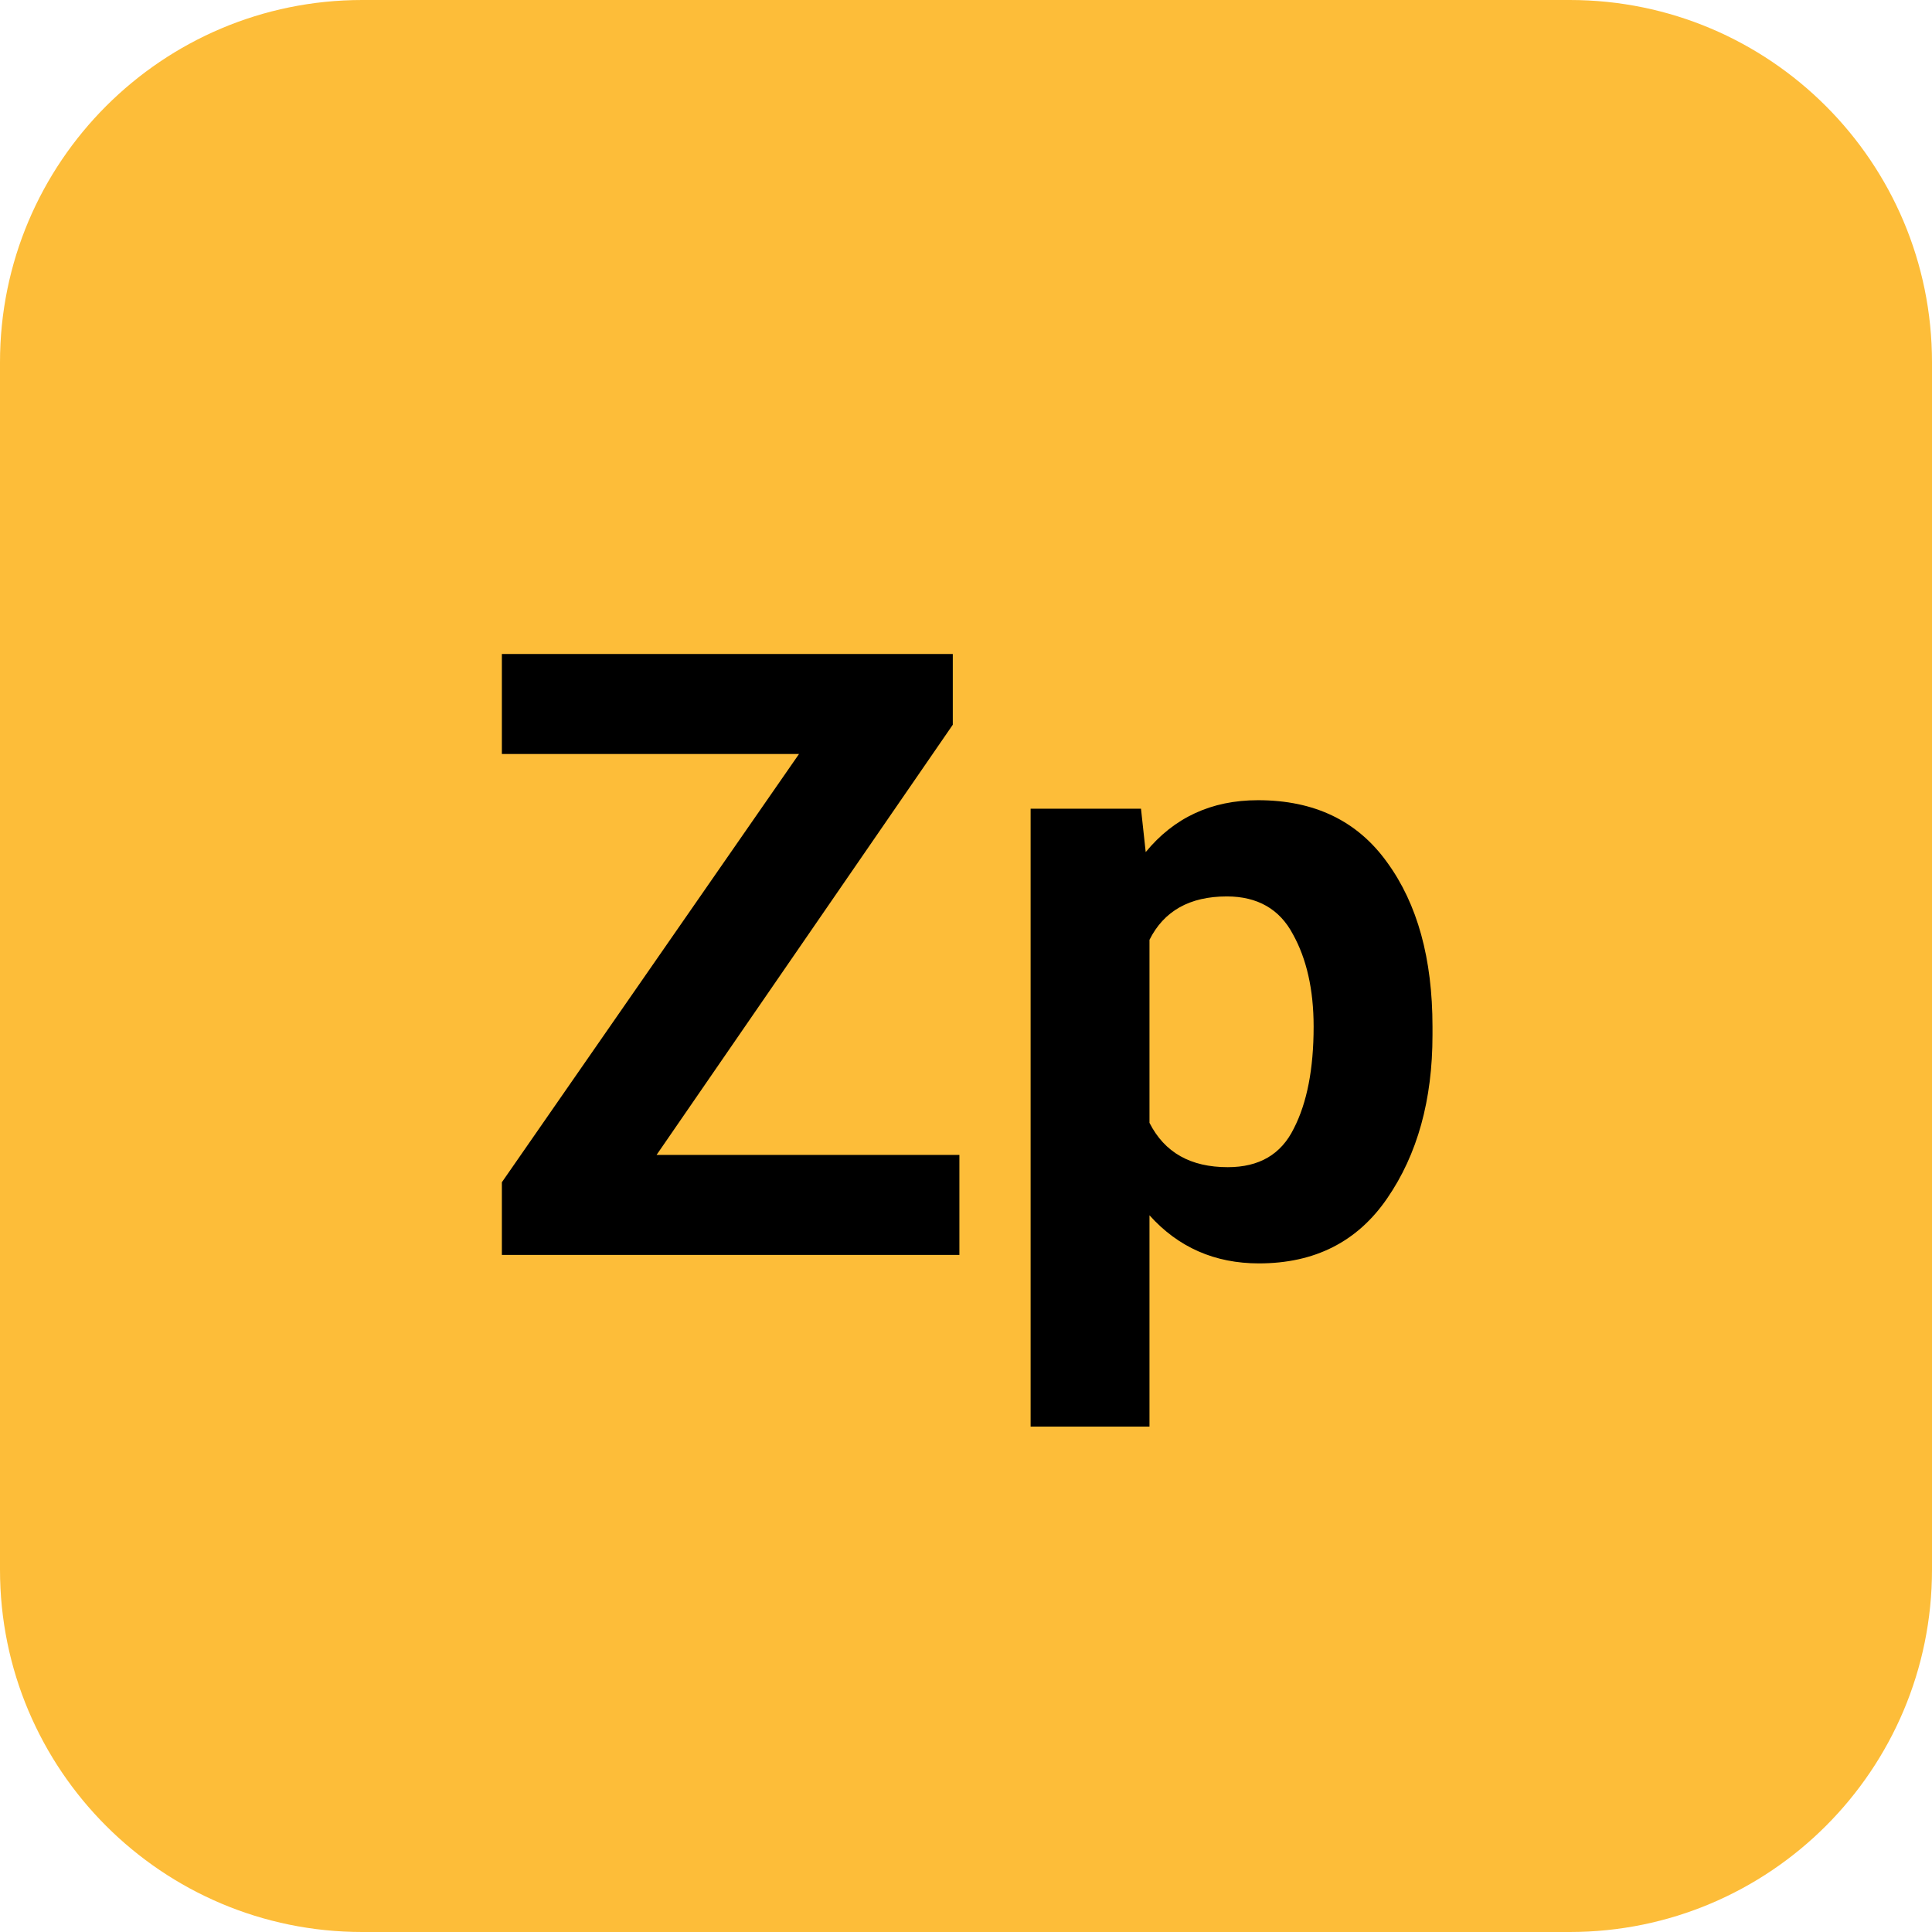
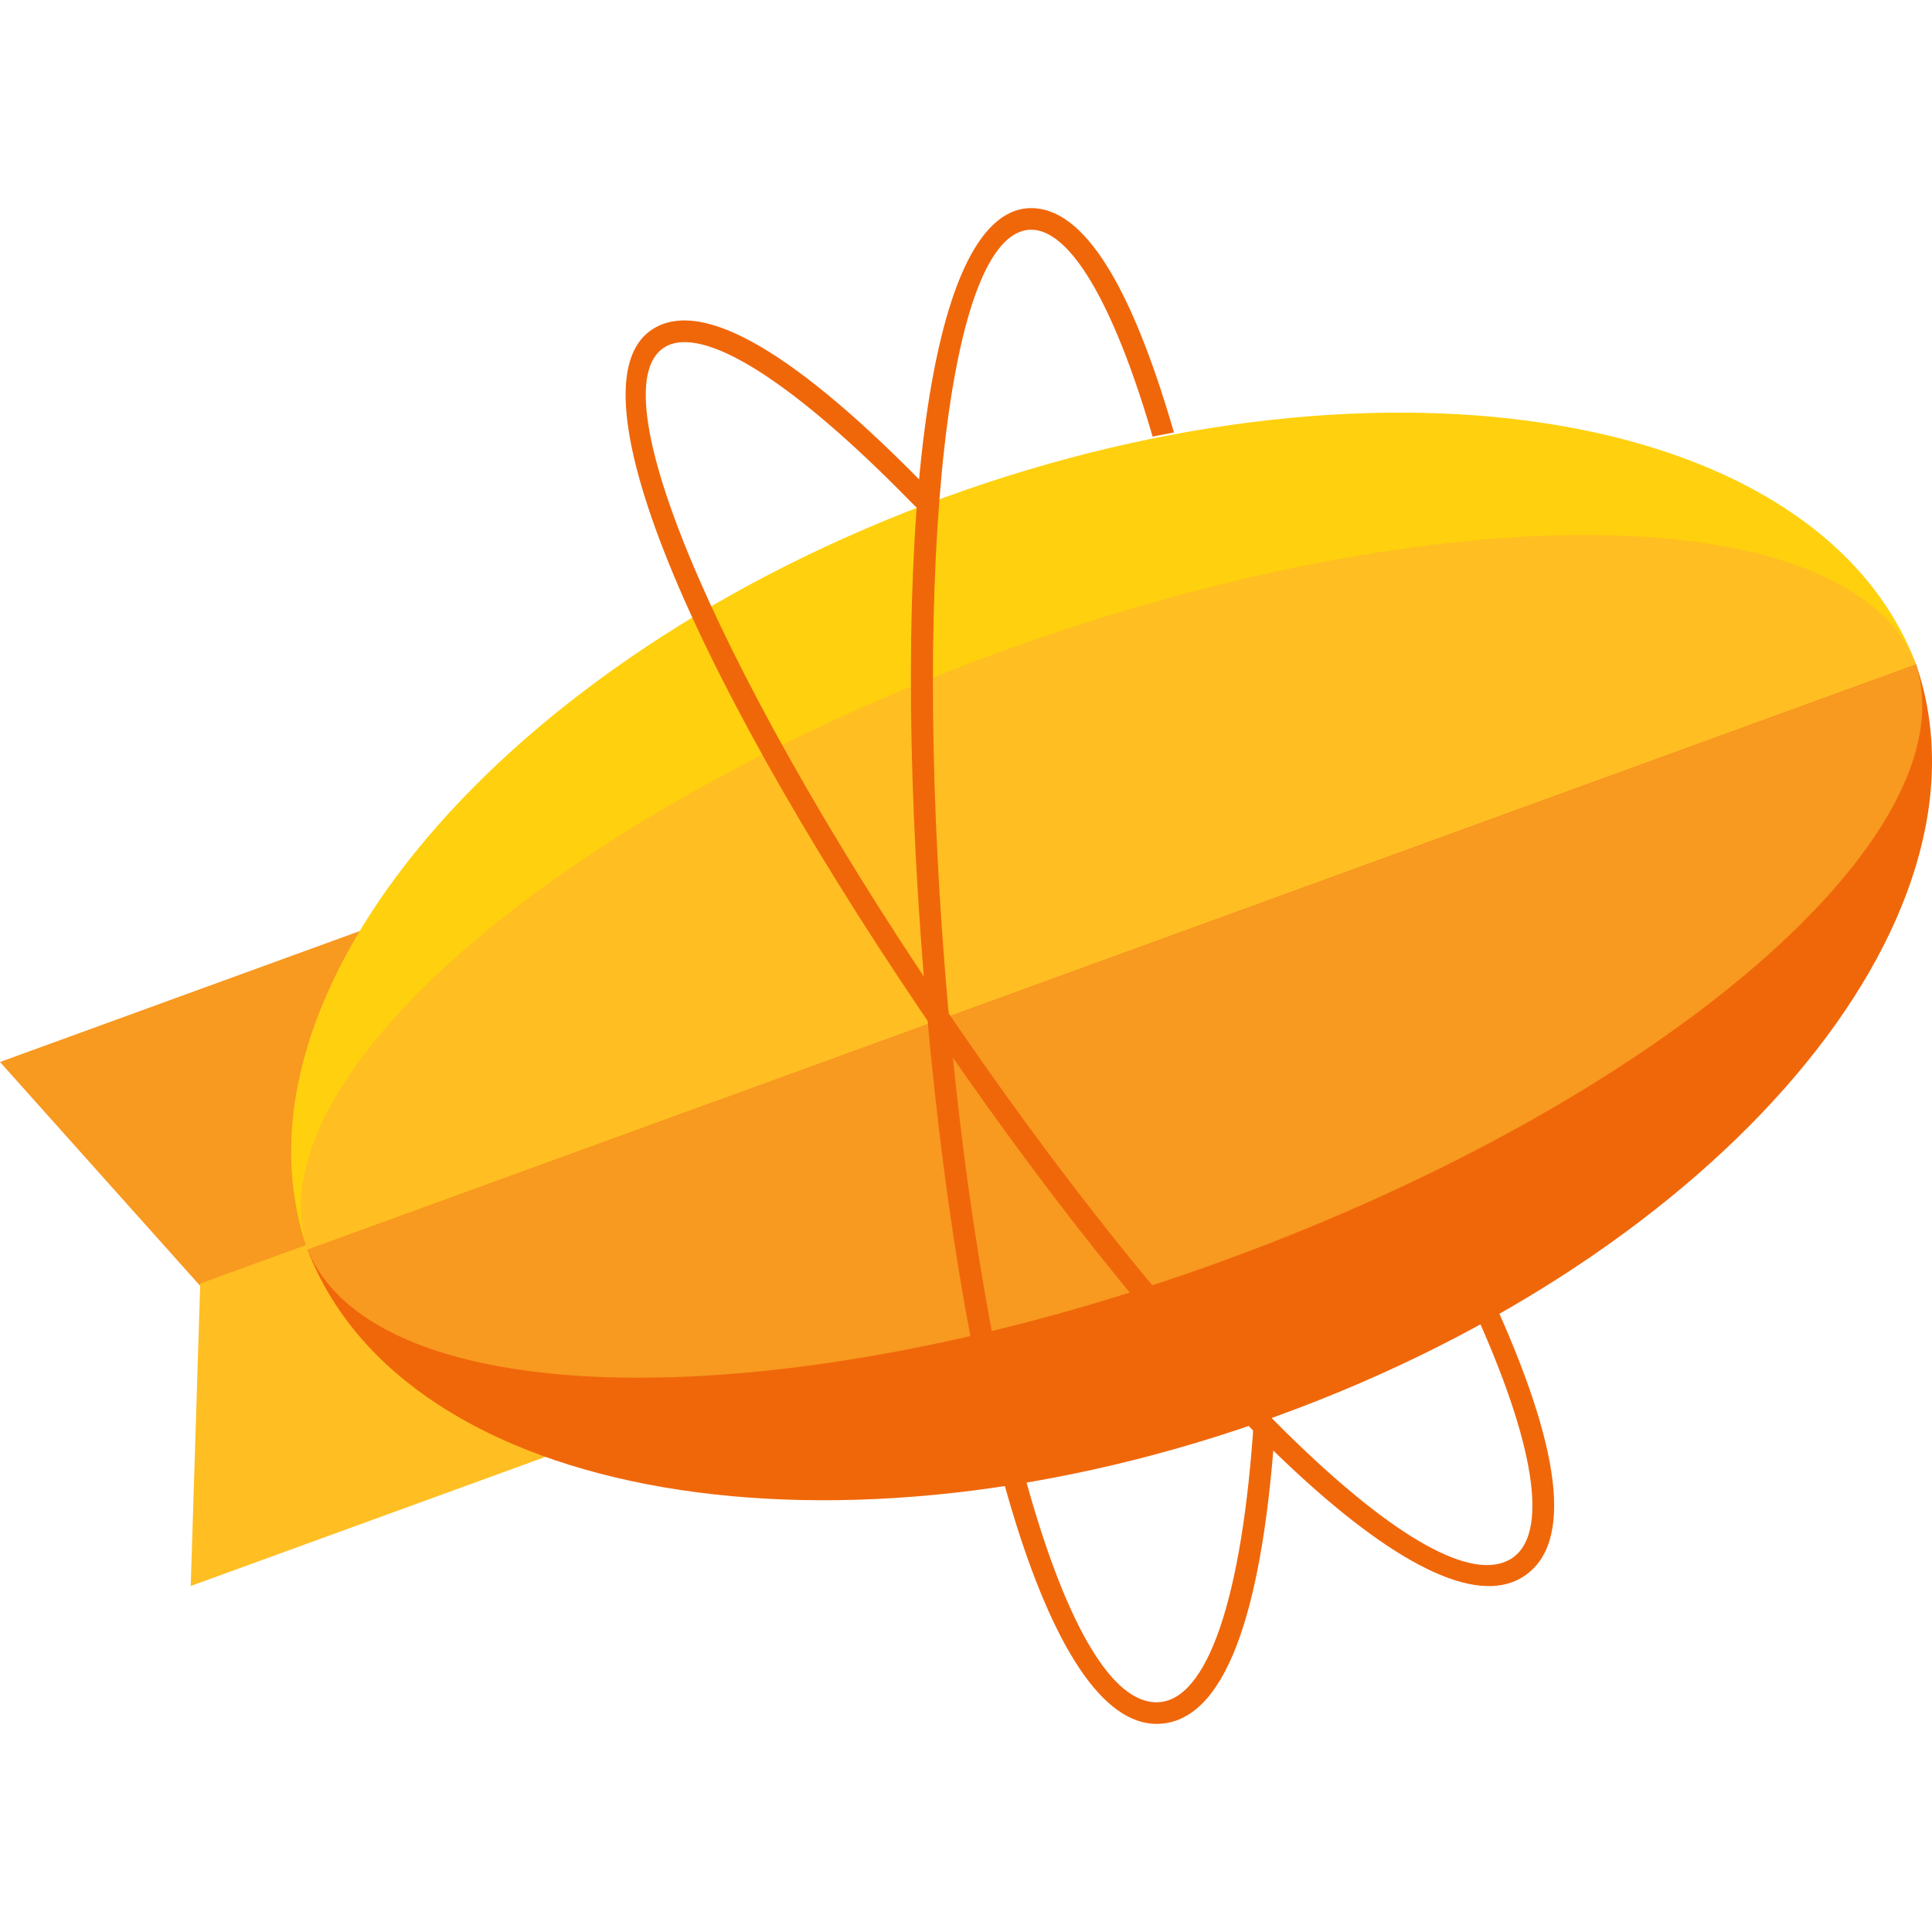
- <svg xmlns="http://www.w3.org/2000/svg" width="32" height="32" viewBox="0 0 32 32">
-   <rect width="32" height="32" rx="6" fill="#FDBD39" />
-   <text x="16" y="16" dominant-baseline="central" text-anchor="middle" font-family="-apple-system,BlinkMacSystemFont,'Segoe UI',Roboto,sans-serif" font-size="14" font-weight="600" fill="#000">Zp</text>
+ <svg xmlns="http://www.w3.org/2000/svg" width="64" height="64">
+   <g fill-rule="evenodd">
+     <path d="M6.682 42.653L0 35.18l20.452-7.445 3.183 8.747z" fill="#f89920" />
+     <path d="M6.633 42.518l-.315 10.02 20.452-7.445-3.183-8.746z" fill="#ffbe22" />
+     <path d="M63.47 22c2.918 8.455-6.485 19.564-21.112 24.888s-28.972 2.857-32.172-5.496z" fill="#f0670a" />
+     <path d="M63.47 22c-3.18-8.374-17.538-10.85-32.18-5.522S7.238 32.934 10.186 41.393z" fill="#ffd00e" />
+     <path d="M63.468 22c1.82 5.657-8.4 14.467-22.972 19.774s-28.066 5.12-30.308-.382z" fill="#f89920" />
+     <path d="M63.47 22c-2.21-5.53-15.713-5.725-30.32-.41s-24.824 14.146-22.963 19.8z" fill="#ffbe22" />
+   </g>
+   <g fill="#f0670a">
+     <path d="M38.888 14.325c-1.392-4.812-2.975-7.48-4.776-7.43-3.48.1-4.65 11.136-3.524 25.278 1.14 14.292 4.092 25.03 7.773 24.932 2.196-.058 3.432-3.57 3.866-9.668.01-.125-.13-.038-.122-.165 0 0-.018-.222-.1-.228l-.467-.03c-.382 5.92-1.54 9.333-3.196 9.376-3.026.08-5.948-10.542-7.04-24.273-1.076-13.506.082-24.428 2.83-24.507 1.3-.037 2.76 2.42 4.05 6.853l.705-.138z" />
+     <path d="M21.64 10.892c-2.965 1.826 1.54 11.97 9.587 23.654 8.132 11.808 16.058 19.63 19.198 17.705 1.755-1.076 1.263-4.342-.998-9.27-.05-.12-.162-.205-.293-.22s-.258.045-.332.152-.084.248-.025.365c2.1 4.583 2.552 7.58 1.273 8.363-2.58 1.58-10.42-6.155-18.234-17.5-7.684-11.158-12.142-21.195-9.8-22.638 1.243-.766 4.2 1.082 8.11 5.075.044.044.293.303.35.32.12.037.06-.22.157-.315.068-.066.107-.157.108-.252s-.036-.186-.102-.254C26.46 11.8 23.327 9.85 21.64 10.89z" />
+   </g>
</svg>
